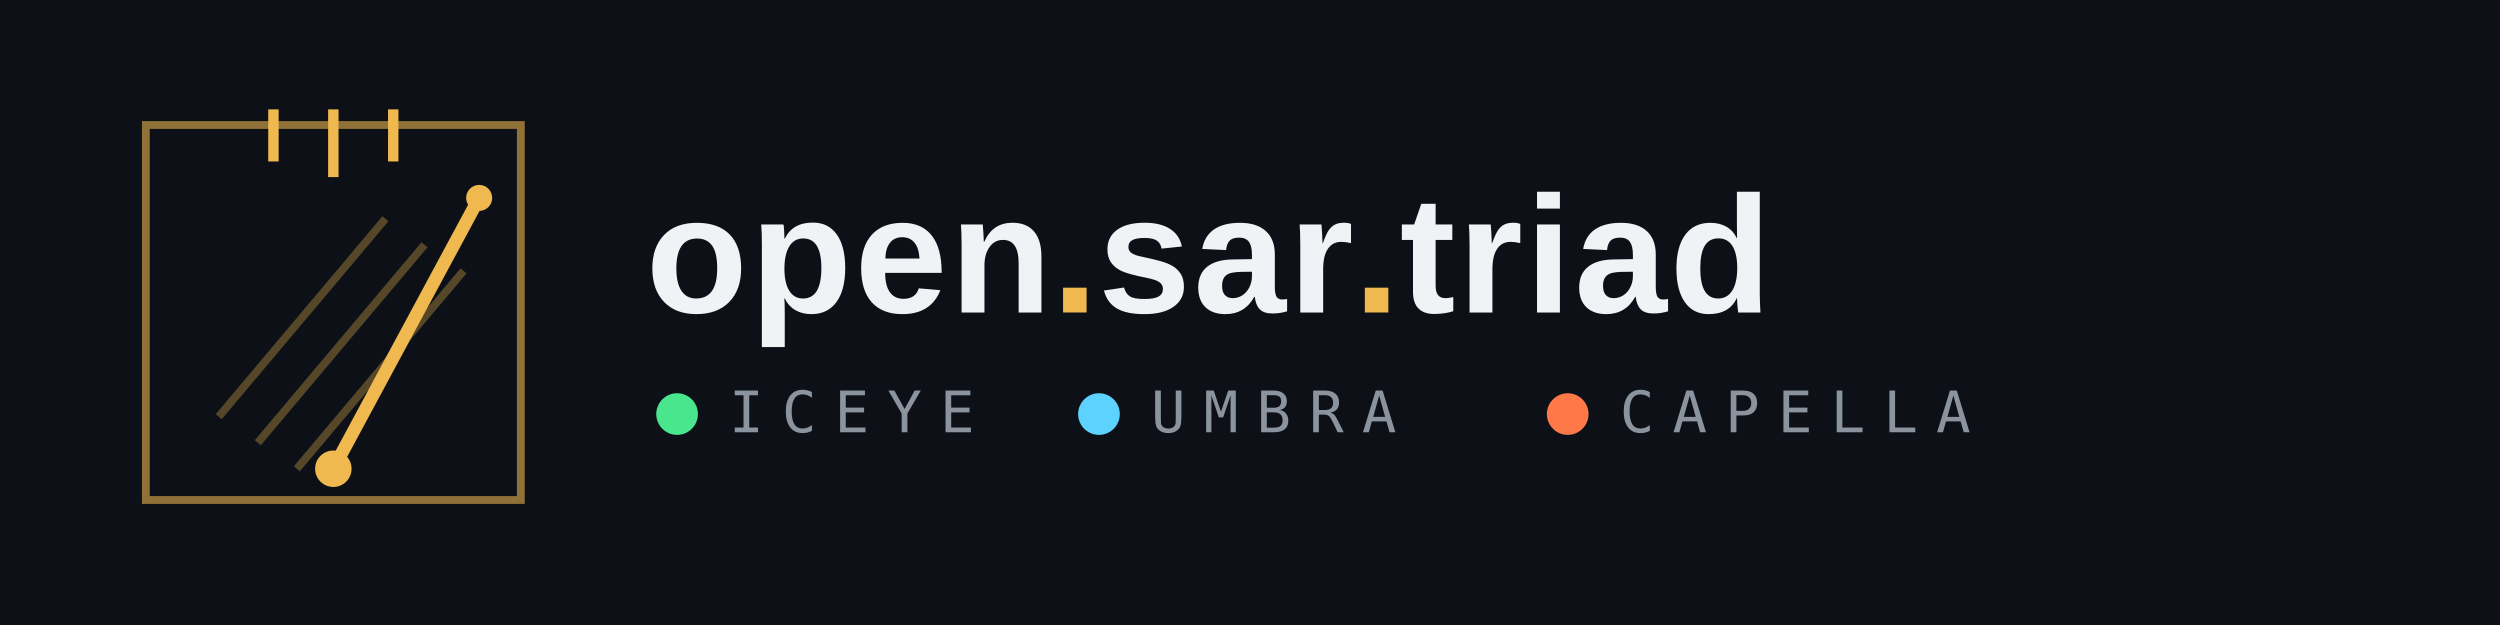
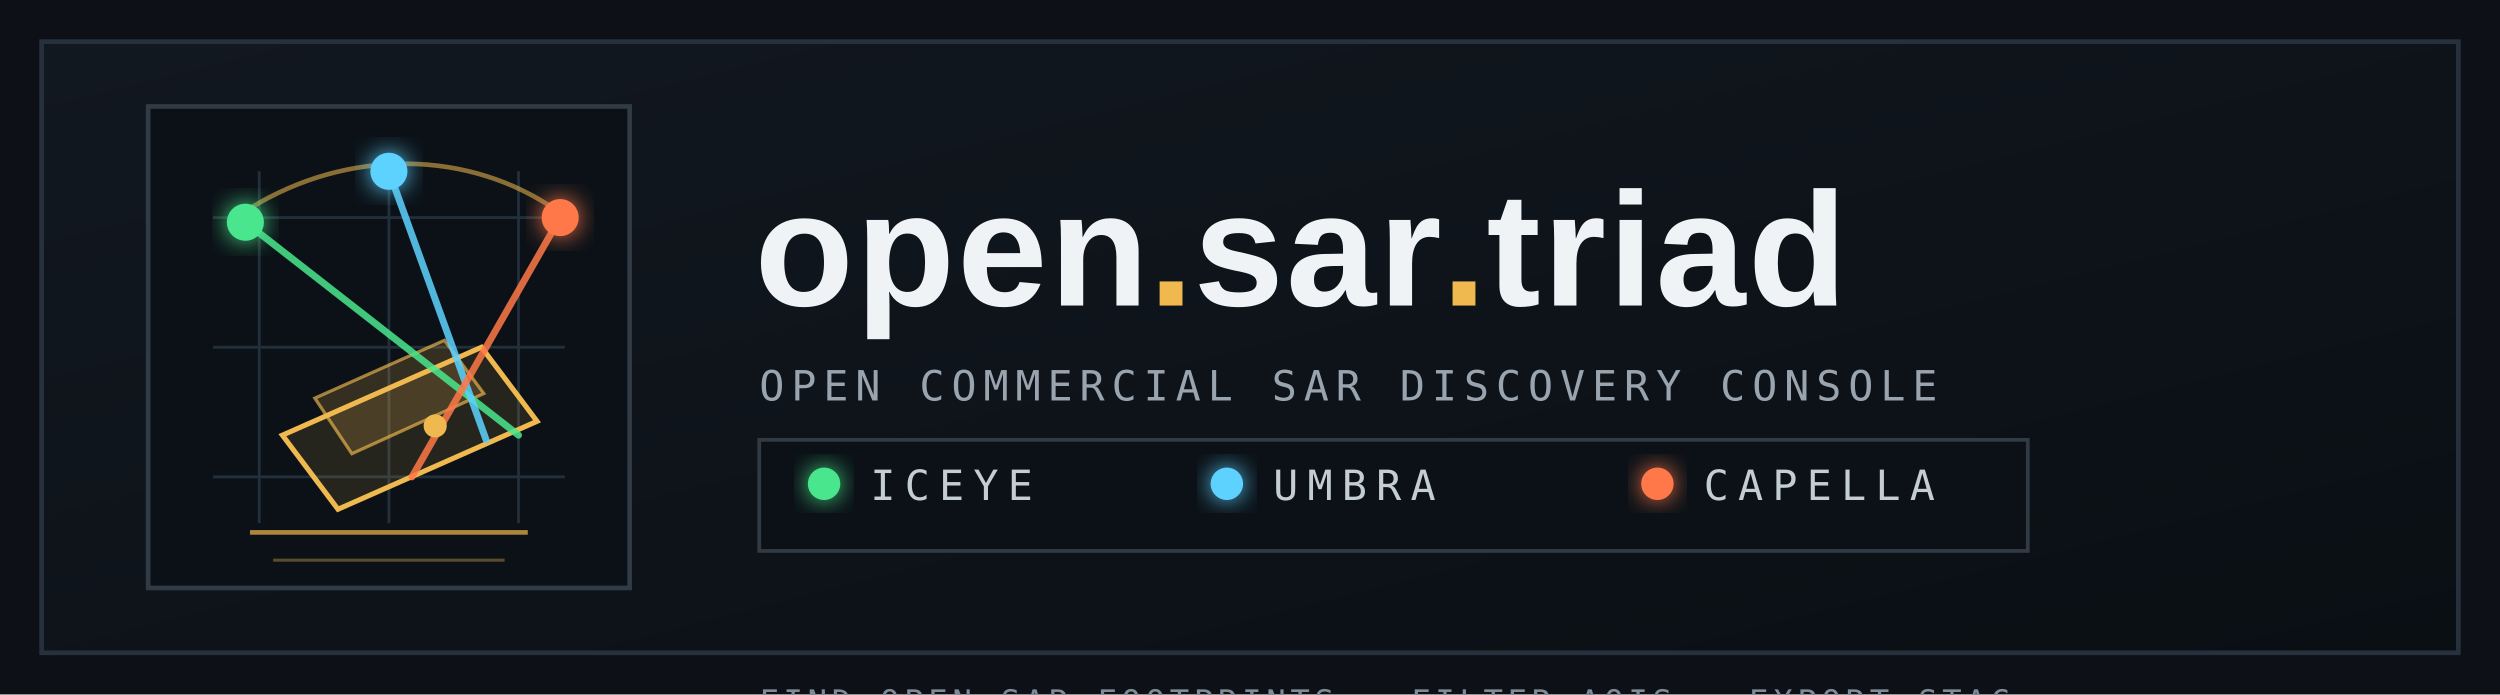
- <svg xmlns="http://www.w3.org/2000/svg" width="960" height="240" viewBox="0 0 960 240" role="img" aria-labelledby="title desc">
-   <rect width="960" height="240" fill="#0d1117" />
-   <g transform="translate(56 48)" color="#f0b94f">
-     <rect x="0" y="0" width="144" height="144" fill="none" stroke="currentColor" stroke-opacity=".58" stroke-width="3" />
-     <line x1="49" y1="-4" x2="49" y2="12" stroke="currentColor" stroke-width="4" stroke-linecap="square" />
-     <line x1="72" y1="-4" x2="72" y2="18" stroke="currentColor" stroke-width="4" stroke-linecap="square" />
-     <line x1="95" y1="-4" x2="95" y2="12" stroke="currentColor" stroke-width="4" stroke-linecap="square" />
-     <line x1="28" y1="112" x2="92" y2="36" stroke="currentColor" stroke-opacity=".32" stroke-width="3" />
-     <line x1="43" y1="122" x2="107" y2="46" stroke="currentColor" stroke-opacity=".32" stroke-width="3" />
-     <line x1="58" y1="132" x2="122" y2="56" stroke="currentColor" stroke-opacity=".32" stroke-width="3" />
-     <line x1="72" y1="132" x2="128" y2="28" stroke="currentColor" stroke-width="5" stroke-linecap="round" />
-     <circle cx="72" cy="132" r="7" fill="currentColor" />
-     <circle cx="128" cy="28" r="5" fill="currentColor" />
+ <svg xmlns="http://www.w3.org/2000/svg" width="1080" height="300" viewBox="0 0 1080 300" role="img" aria-labelledby="title desc">
+   <defs>
+     <linearGradient id="panel" x1="0" x2="1" y1="0" y2="1">
+       <stop offset="0" stop-color="#121820" />
+       <stop offset="1" stop-color="#0a0f14" />
+     </linearGradient>
+     <linearGradient id="beam" x1="0" x2="1" y1="0" y2="0">
+       <stop offset="0" stop-color="#49e68d" />
+       <stop offset=".52" stop-color="#5dd2ff" />
+       <stop offset="1" stop-color="#ff7848" />
+     </linearGradient>
+     <filter id="softGlow" x="-40%" y="-40%" width="180%" height="180%">
+       <feGaussianBlur stdDeviation="5" result="blur" />
+       <feMerge>
+         <feMergeNode in="blur" />
+         <feMergeNode in="SourceGraphic" />
+       </feMerge>
+     </filter>
+   </defs>
+   <rect width="1080" height="300" rx="0" fill="#0d1117" />
+   <rect x="18" y="18" width="1044" height="264" fill="url(#panel)" stroke="#26313d" stroke-width="2" />
+   <g transform="translate(64 46)">
+     <rect x="0" y="0" width="208" height="208" fill="#0b1117" stroke="#303b46" stroke-width="2" />
+     <path d="M28 48h152M28 104h152M28 160h152M48 28v152M104 28v152M160 28v152" stroke="#22303b" stroke-width="1.2" />
+     <polygon points="58,142 144,104 168,136 82,174" fill="#f0b94f" fill-opacity=".12" stroke="#f0b94f" stroke-width="2.2" />
+     <polygon points="72,126 128,101 145,124 88,150" fill="#f0b94f" fill-opacity=".18" stroke="#f0b94f" stroke-width="1.4" stroke-opacity=".65" />
+     <path d="M44 44C86 18 139 18 178 46" fill="none" stroke="#f0b94f" stroke-width="2" stroke-opacity=".55" />
+     <path d="M42 50l118 92" fill="none" stroke="#49e68d" stroke-width="3" stroke-linecap="round" stroke-opacity=".85" />
+     <path d="M104 28l42 116" fill="none" stroke="#5dd2ff" stroke-width="3" stroke-linecap="round" stroke-opacity=".85" />
+     <path d="M178 48l-64 112" fill="none" stroke="#ff7848" stroke-width="3" stroke-linecap="round" stroke-opacity=".85" />
+     <circle cx="42" cy="50" r="8" fill="#49e68d" filter="url(#softGlow)" />
+     <circle cx="104" cy="28" r="8" fill="#5dd2ff" filter="url(#softGlow)" />
+     <circle cx="178" cy="48" r="8" fill="#ff7848" filter="url(#softGlow)" />
+     <circle cx="124" cy="138" r="5" fill="#f0b94f" />
+     <path d="M44 184h120" stroke="#f0b94f" stroke-width="2" stroke-opacity=".7" />
+     <path d="M54 196h100" stroke="#f0b94f" stroke-width="1.3" stroke-opacity=".35" />
  </g>
-   <g transform="translate(248 74)">
-     <text x="0" y="46" font-family="IBM Plex Sans Condensed, Arial Narrow, Arial, sans-serif" font-size="64" font-weight="700" fill="#f0f3f6" letter-spacing="1">
-       open<tspan fill="#f0b94f"> . </tspan>sar<tspan fill="#f0b94f"> . </tspan>triad
+   <g transform="translate(326 82)">
+     <text x="0" y="50" font-family="IBM Plex Sans Condensed, Arial Narrow, Arial, sans-serif" font-size="70" font-weight="700" fill="#f0f3f6" letter-spacing="1">
+       open<tspan fill="#f0b94f">.</tspan>sar<tspan fill="#f0b94f">.</tspan>triad
    </text>
-     <g transform="translate(2 92)" font-family="IBM Plex Mono, ui-monospace, SFMono-Regular, Menlo, Consolas, monospace" font-size="22" letter-spacing="7" fill="#8b949e">
-       <circle cx="10" cy="-7" r="8" fill="#49e68d" />
-       <text x="30" y="0">ICEYE</text>
-       <circle cx="172" cy="-7" r="8" fill="#5dd2ff" />
-       <text x="192" y="0">UMBRA</text>
-       <circle cx="352" cy="-7" r="8" fill="#ff7848" />
-       <text x="372" y="0">CAPELLA</text>
+     <text x="2" y="91" font-family="IBM Plex Mono, ui-monospace, SFMono-Regular, Menlo, Consolas, monospace" font-size="18" fill="#9aa4af" letter-spacing="3">
+       OPEN COMMERCIAL SAR DISCOVERY CONSOLE
+     </text>
+     <g transform="translate(2 132)" font-family="IBM Plex Mono, ui-monospace, SFMono-Regular, Menlo, Consolas, monospace" font-size="18" letter-spacing="4" fill="#c4ccd4">
+       <rect x="0" y="-24" width="548" height="48" fill="#0b1117" stroke="#303b46" stroke-width="1.6" />
+       <g transform="translate(28 0)">
+         <circle cx="0" cy="-5" r="7" fill="#49e68d" filter="url(#softGlow)" />
+         <text x="20" y="2">ICEYE</text>
+       </g>
+       <g transform="translate(202 0)">
+         <circle cx="0" cy="-5" r="7" fill="#5dd2ff" filter="url(#softGlow)" />
+         <text x="20" y="2">UMBRA</text>
+       </g>
+       <g transform="translate(388 0)">
+         <circle cx="0" cy="-5" r="7" fill="#ff7848" filter="url(#softGlow)" />
+         <text x="20" y="2">CAPELLA</text>
+       </g>
    </g>
+     <path d="M2 196h548" stroke="url(#beam)" stroke-width="3" stroke-linecap="round" />
+     <text x="2" y="226" font-family="IBM Plex Mono, ui-monospace, SFMono-Regular, Menlo, Consolas, monospace" font-size="14" fill="#7f8b96" letter-spacing="2">
+       FIND OPEN SAR FOOTPRINTS - FILTER AOIS - EXPORT STAC
+     </text>
  </g>
</svg>
